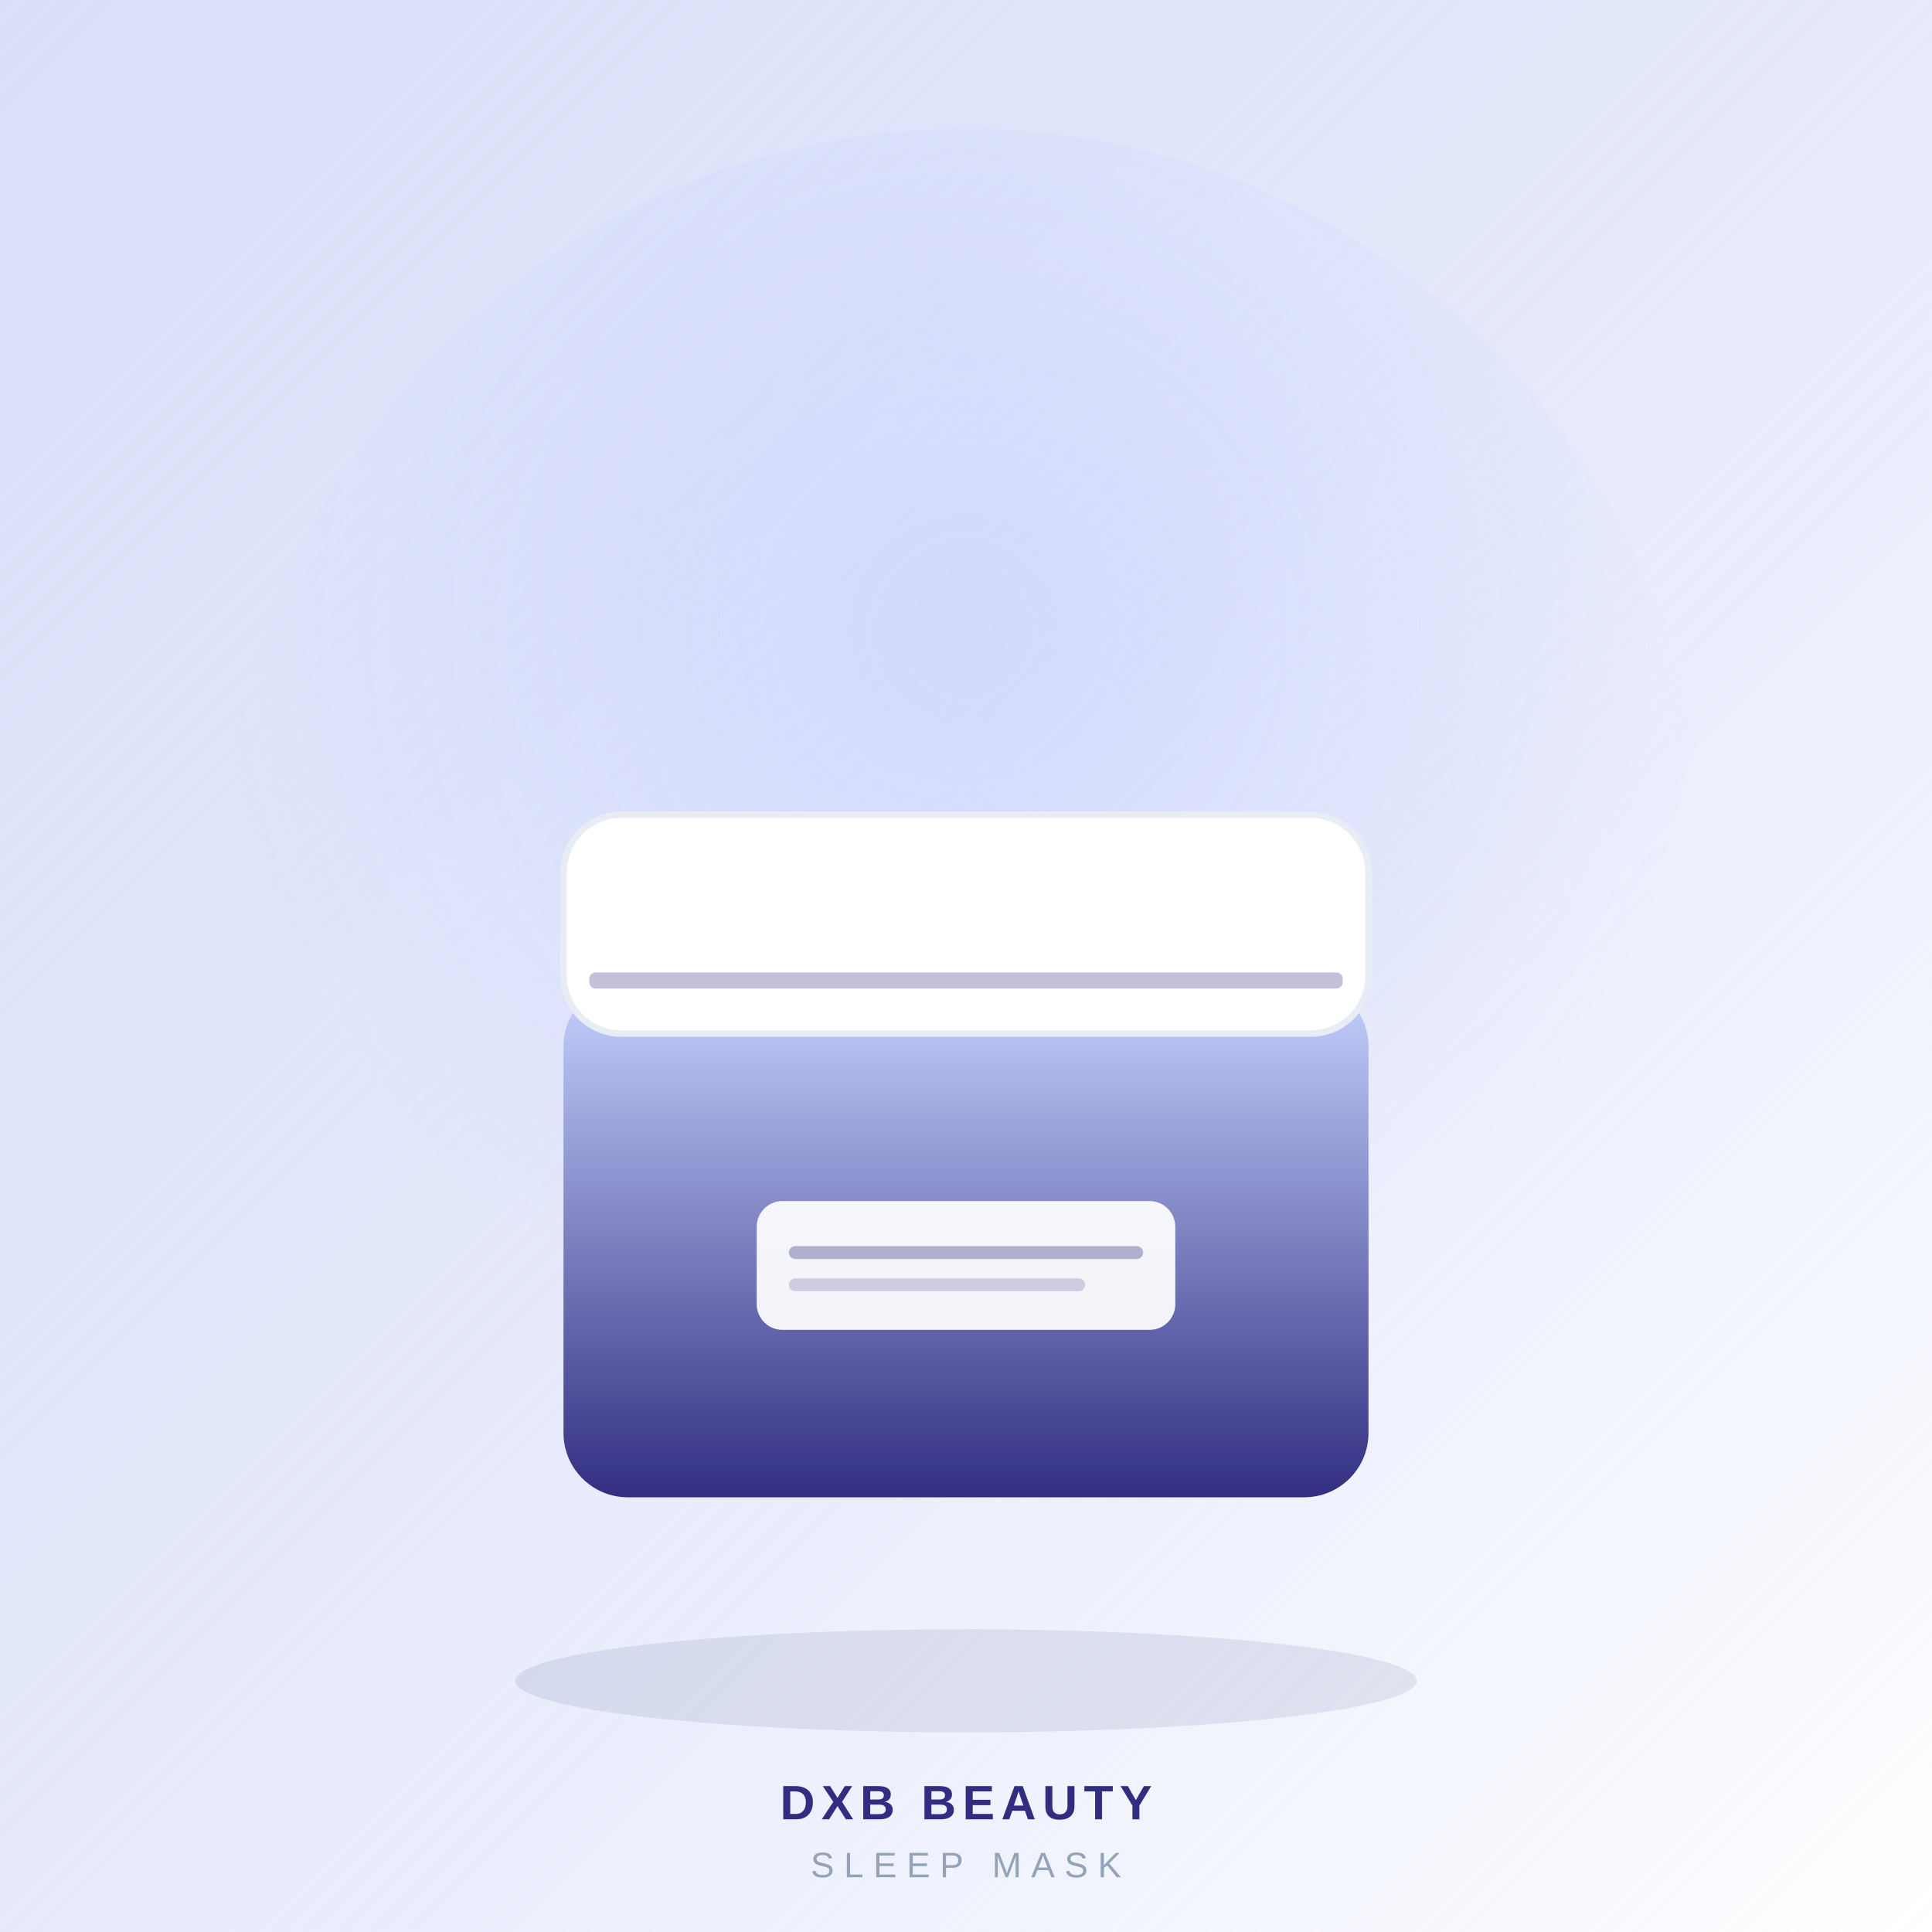
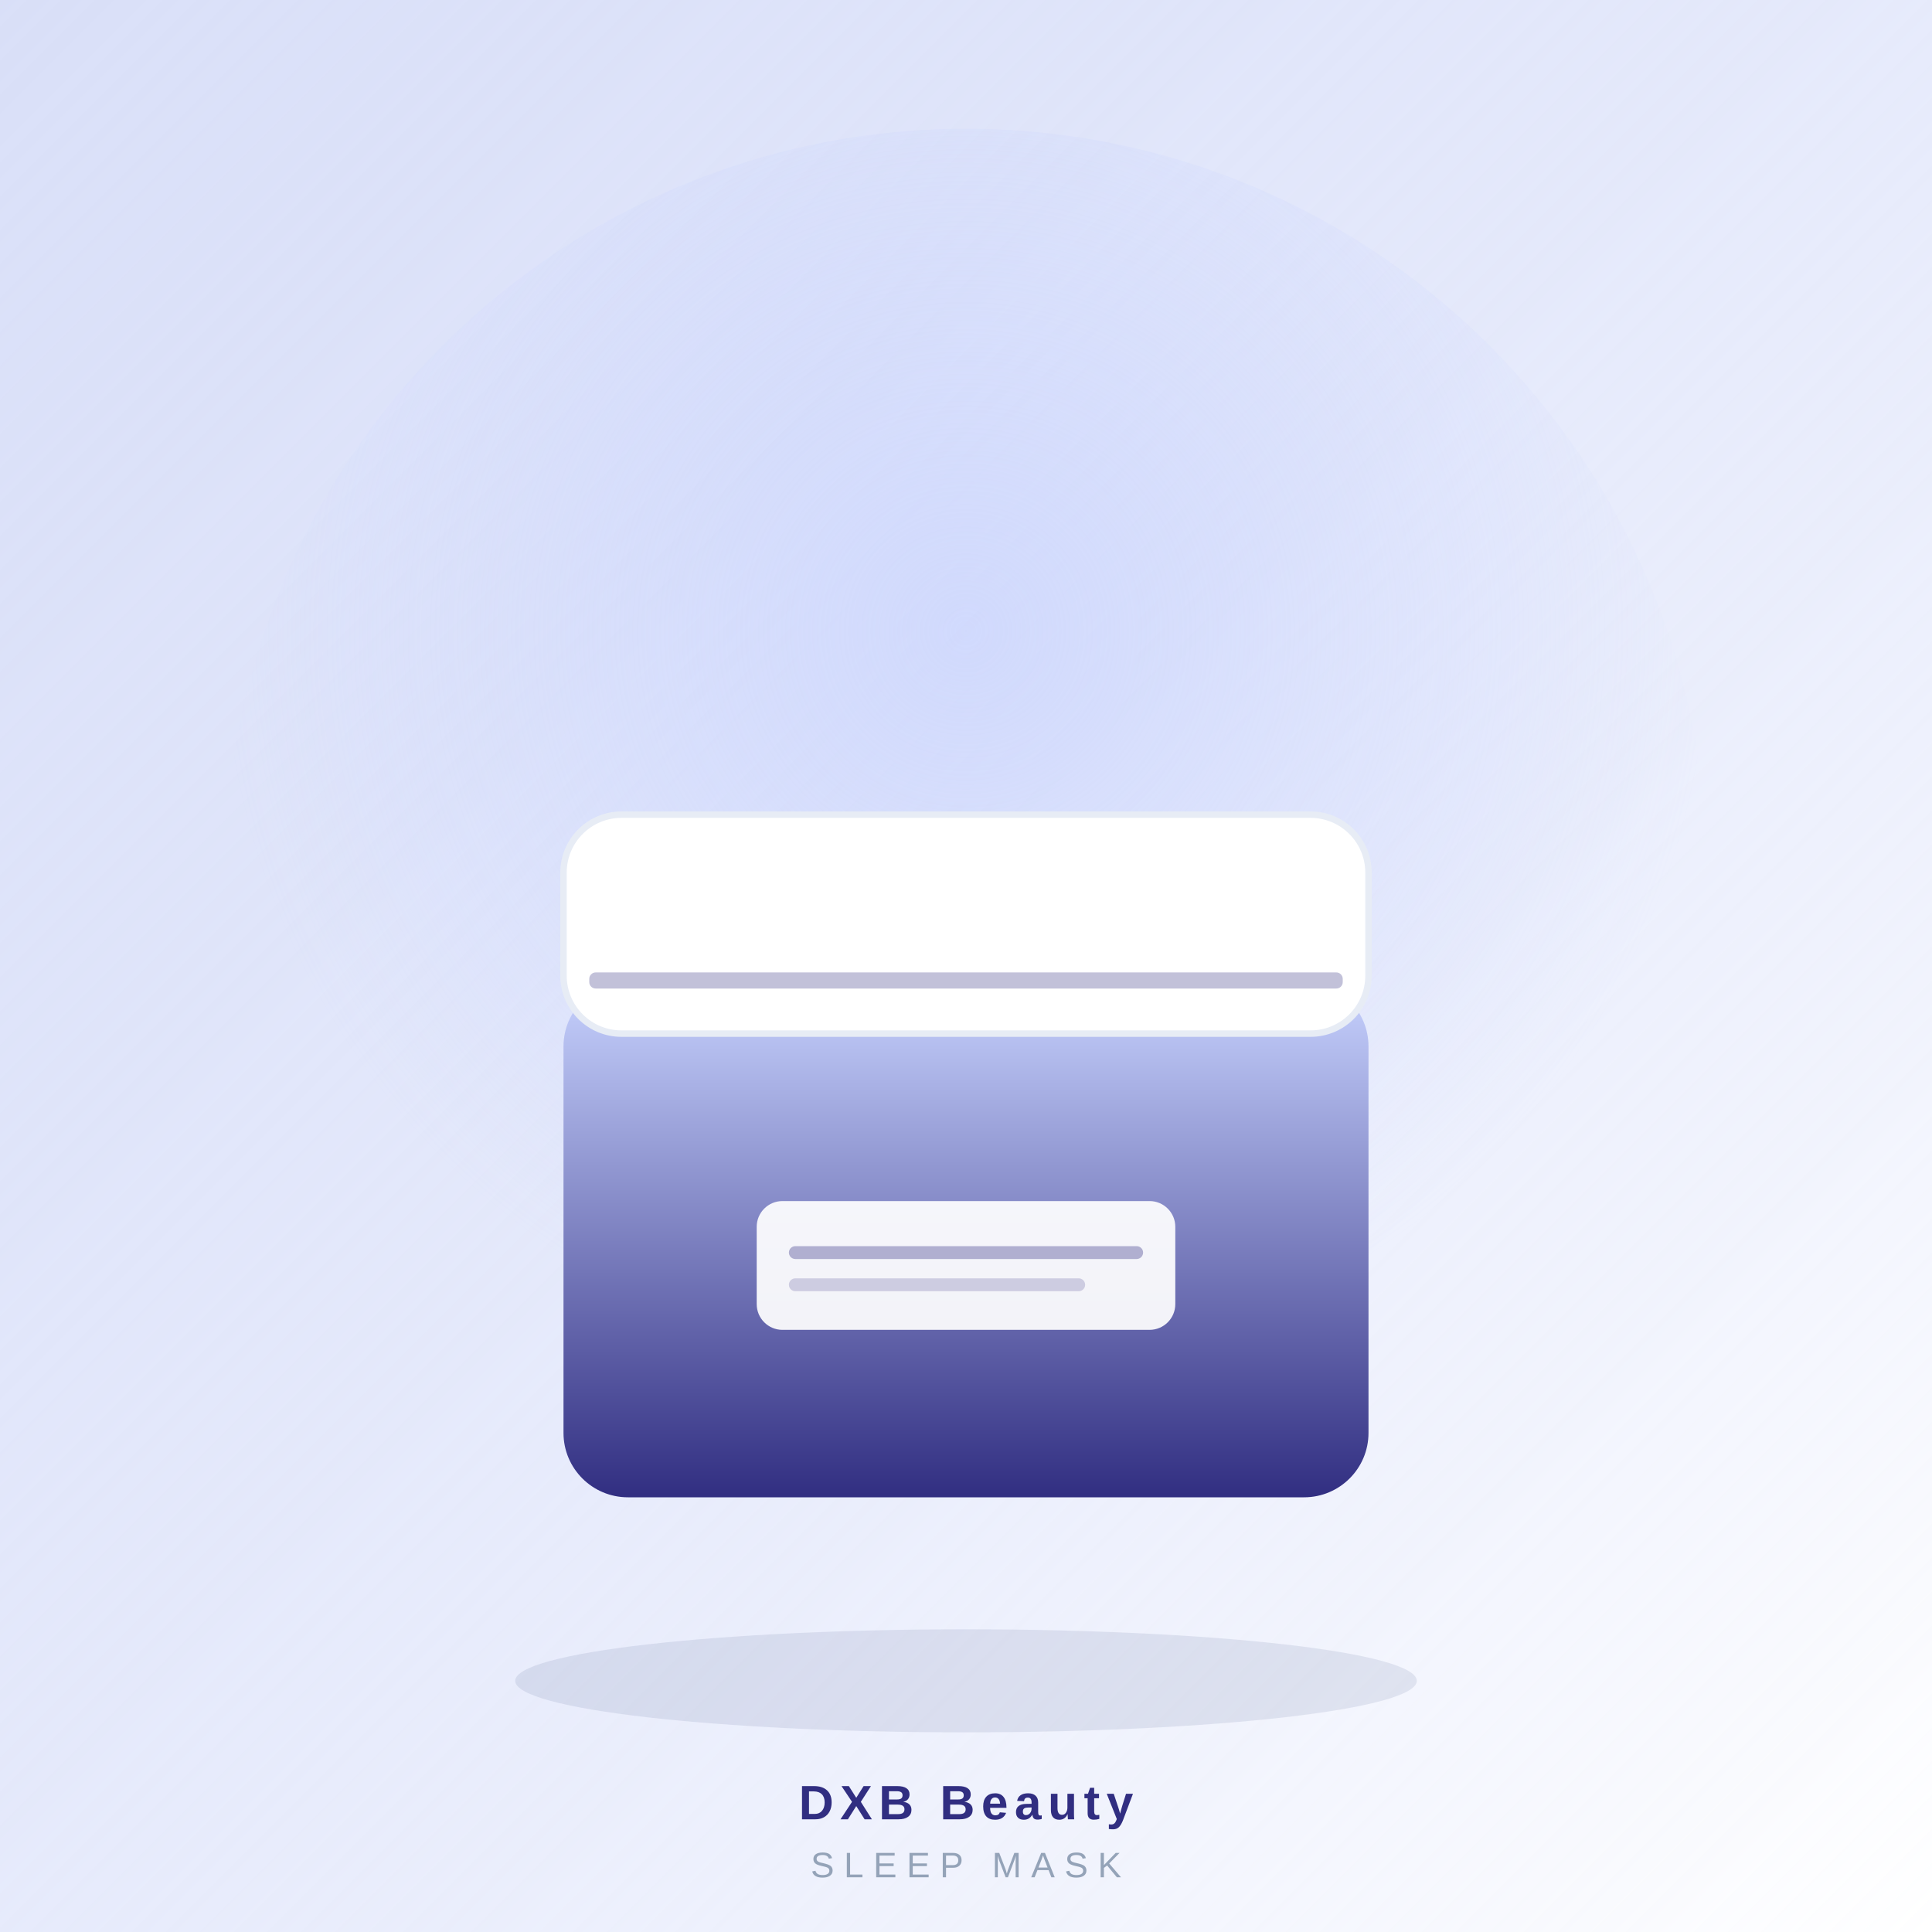
<svg xmlns="http://www.w3.org/2000/svg" width="600" height="600" viewBox="0 0 600 600">
  <defs>
    <linearGradient id="bg" x1="0" y1="0" x2="1" y2="1">
      <stop offset="0%" stop-color="#c7d2fe" stop-opacity="0.55" />
      <stop offset="100%" stop-color="#ffffff" />
    </linearGradient>
    <linearGradient id="body" x1="0" y1="0" x2="0" y2="1">
      <stop offset="0%" stop-color="#c7d2fe" />
      <stop offset="100%" stop-color="#312e81" />
    </linearGradient>
    <radialGradient id="spot" cx="50%" cy="34%" r="50%">
      <stop offset="0%" stop-color="#c7d2fe" stop-opacity="0.65" />
      <stop offset="100%" stop-color="#c7d2fe" stop-opacity="0" />
    </radialGradient>
  </defs>
  <rect width="600" height="600" fill="url(#bg)" />
  <ellipse cx="300" cy="270" rx="230" ry="230" fill="url(#spot)" />
  <ellipse cx="300" cy="522" rx="140" ry="16" fill="#0f2064" opacity="0.09" />
  <rect x="175" y="305" width="250" height="160" rx="20" fill="url(#body)" />
  <rect x="175" y="253" width="250" height="68" rx="18" fill="#ffffff" stroke="#e7ecf5" stroke-width="2" />
  <rect x="183" y="302" width="234" height="5" rx="2" fill="#312e81" opacity="0.3" />
  <rect x="235" y="373" width="130" height="40" rx="8" fill="#ffffff" opacity="0.92" />
  <rect x="245" y="387" width="110" height="4" rx="2" fill="#312e81" opacity="0.35" />
  <rect x="245" y="397" width="92" height="4" rx="2" fill="#312e81" opacity="0.2" />
-   <text x="300" y="565" text-anchor="middle" font-family="Arial, sans-serif" font-size="15" font-weight="700" letter-spacing="2" fill="#312e81">DXB BEAUTY</text>
+   <text x="300" y="565" text-anchor="middle" font-family="Arial, sans-serif" font-size="15" font-weight="700" letter-spacing="2" fill="#312e81">DXB Beauty</text>
  <text x="300" y="583" text-anchor="middle" font-family="Arial, sans-serif" font-size="11" letter-spacing="3" fill="#94a3b8">SLEEP MASK</text>
</svg>
